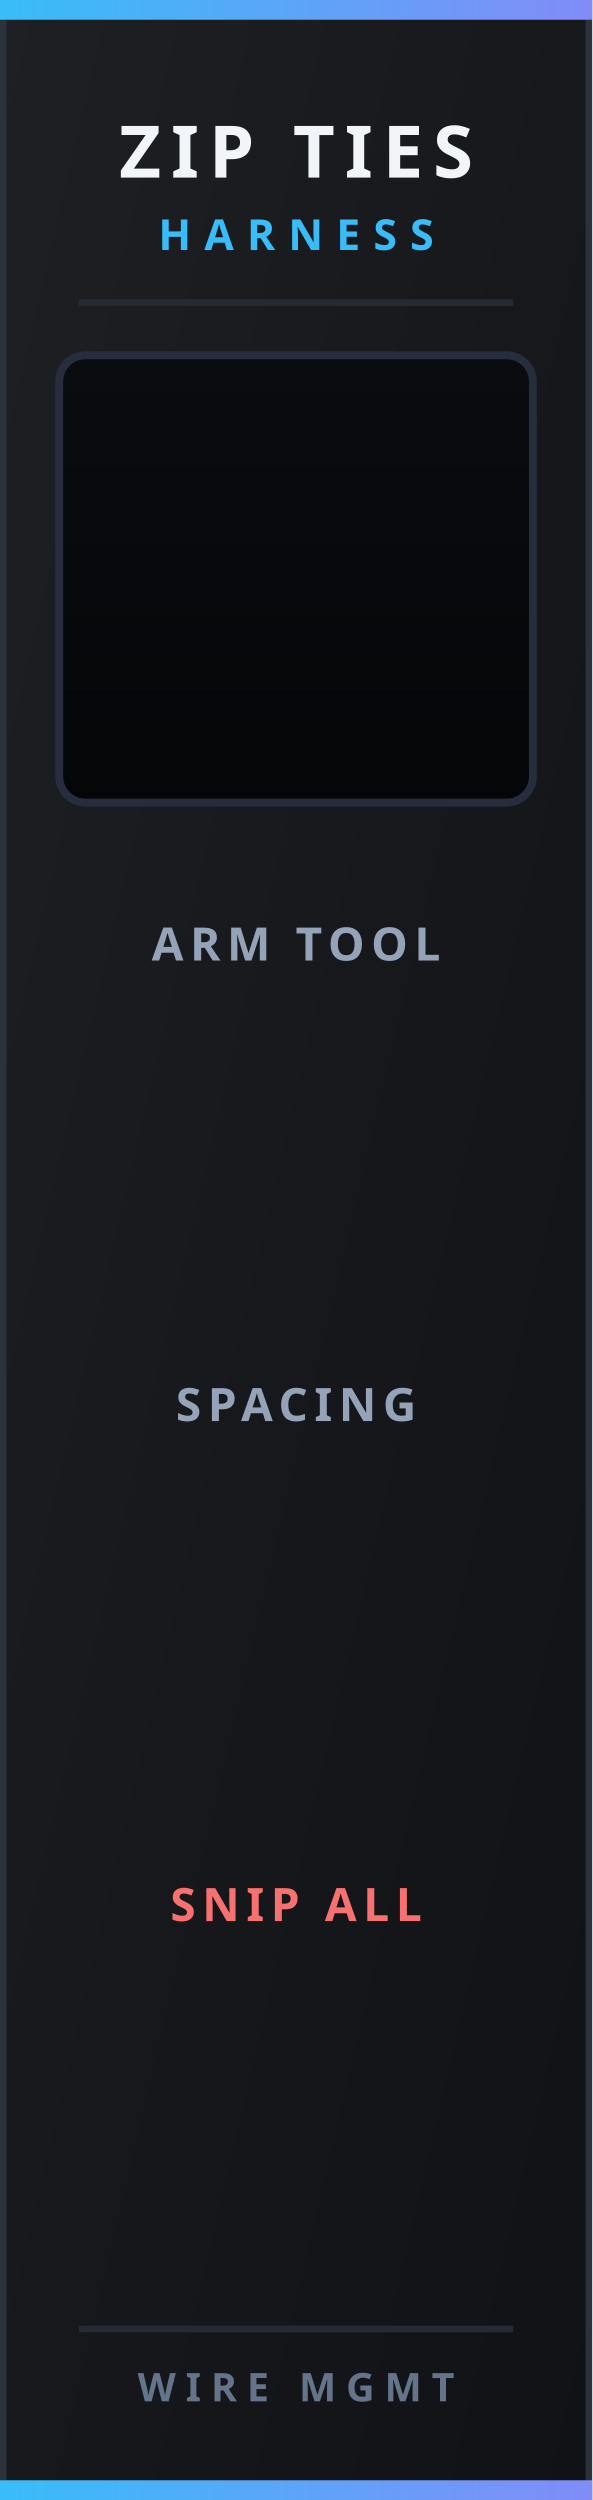
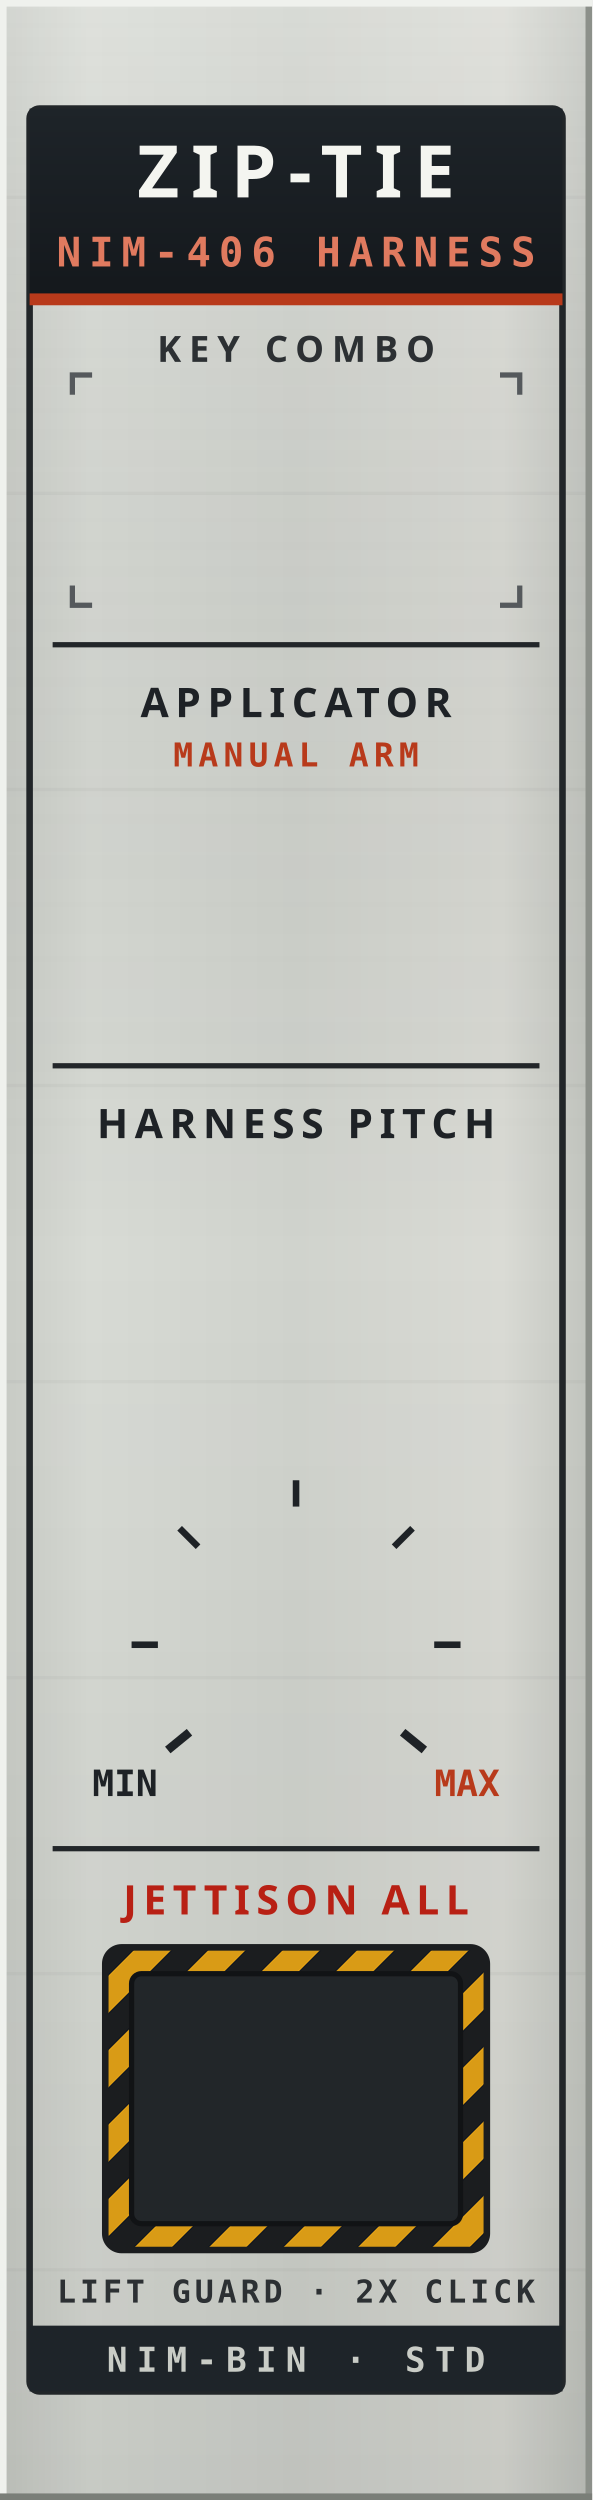
<svg xmlns="http://www.w3.org/2000/svg" width="90" height="380" viewBox="0 0 90 380">
  <defs>
-     <linearGradient id="panelBg" x1="0%" y1="0%" x2="100%" y2="100%">
-       <stop offset="0%" stop-color="#1e2024" />
-       <stop offset="50%" stop-color="#16181b" />
-       <stop offset="100%" stop-color="#111215" />
+     <linearGradient id="nimAluminum" x1="0%" y1="0%" x2="100%" y2="0%">
+       <stop offset="0%" stop-color="#c9ccc6" />
+       <stop offset="15%" stop-color="#d8dbd5" />
+       <stop offset="50%" stop-color="#d0d3cd" />
+       <stop offset="85%" stop-color="#dadbD5" />
+       <stop offset="100%" stop-color="#c2c5bf" />
    </linearGradient>
-     <linearGradient id="displayBg" x1="0%" y1="0%" x2="0%" y2="100%">
-       <stop offset="0%" stop-color="#0a0c10" />
-       <stop offset="100%" stop-color="#050608" />
+     <linearGradient id="nimSheen" x1="0%" y1="0%" x2="0%" y2="100%">
+       <stop offset="0%" stop-color="#ffffff" stop-opacity="0.18" />
+       <stop offset="50%" stop-color="#000000" stop-opacity="0.0" />
+       <stop offset="100%" stop-color="#000000" stop-opacity="0.08" />
    </linearGradient>
-     <linearGradient id="accentCyan" x1="0%" y1="0%" x2="100%" y2="0%">
-       <stop offset="0%" stop-color="#38bdf8" />
-       <stop offset="100%" stop-color="#818cf8" />
+     <linearGradient id="nimHeader" x1="0%" y1="0%" x2="0%" y2="100%">
+       <stop offset="0%" stop-color="#1e2429" />
+       <stop offset="100%" stop-color="#14181c" />
    </linearGradient>
+     <pattern id="hazardStripes" width="8" height="8" patternTransform="rotate(45 0 0)" patternUnits="userSpaceOnUse">
+       <rect x="0" y="0" width="4" height="8" fill="#d99b16" />
+       <rect x="4" y="0" width="4" height="8" fill="#1b1d1f" />
+     </pattern>
  </defs>
-   <rect width="90" height="380" fill="url(#panelBg)" />
-   <line x1="0.5" y1="0" x2="0.5" y2="380" stroke="#2d3139" stroke-width="1" />
-   <line x1="89.5" y1="0" x2="89.5" y2="380" stroke="#2d3139" stroke-width="1" />
-   <rect x="0" y="0" width="90" height="3" fill="url(#accentCyan)" />
-   <text x="45" y="27" font-family="sans-serif" font-weight="900" font-size="11" fill="#f1f5f9" text-anchor="middle" letter-spacing="1.5">ZIP TIES</text>
-   <text x="45" y="38" font-family="sans-serif" font-weight="600" font-size="6.5" fill="#38bdf8" text-anchor="middle" letter-spacing="2.0">HARNESS</text>
-   <line x1="12" y1="46" x2="78" y2="46" stroke="#262a33" stroke-width="1" />
-   <rect x="9" y="54" width="72" height="68" rx="4" fill="url(#displayBg)" stroke="#262d3d" stroke-width="1.2" />
-   <text x="45" y="146" font-family="sans-serif" font-weight="700" font-size="7" fill="#94a3b8" text-anchor="middle" letter-spacing="1.0">ARM TOOL</text>
-   <text x="45" y="216" font-family="sans-serif" font-weight="700" font-size="7" fill="#94a3b8" text-anchor="middle" letter-spacing="1.0">SPACING</text>
-   <text x="45" y="292" font-family="sans-serif" font-weight="700" font-size="7" fill="#f87171" text-anchor="middle" letter-spacing="1.0">SNIP ALL</text>
-   <line x1="12" y1="354" x2="78" y2="354" stroke="#262a33" stroke-width="1" />
-   <text x="45" y="365" font-family="sans-serif" font-weight="600" font-size="6" fill="#64748b" text-anchor="middle" letter-spacing="1.5">WIRE MGMT</text>
-   <rect x="0" y="377" width="90" height="3" fill="url(#accentCyan)" />
+   <rect width="90" height="380" fill="url(#nimAluminum)" />
+   <rect width="90" height="380" fill="url(#nimSheen)" />
+   <g stroke="#000000" stroke-opacity="0.03" stroke-width="0.5">
+     <line x1="0" y1="30" x2="90" y2="30" />
+     <line x1="0" y1="75" x2="90" y2="75" />
+     <line x1="0" y1="120" x2="90" y2="120" />
+     <line x1="0" y1="165" x2="90" y2="165" />
+     <line x1="0" y1="210" x2="90" y2="210" />
+     <line x1="0" y1="255" x2="90" y2="255" />
+     <line x1="0" y1="300" x2="90" y2="300" />
+     <line x1="0" y1="345" x2="90" y2="345" />
+   </g>
+   <line x1="0.5" y1="0" x2="0.5" y2="380" stroke="#eff1ed" stroke-width="1" />
+   <line x1="89.5" y1="0" x2="89.5" y2="380" stroke="#8c908a" stroke-width="1" />
+   <line x1="0" y1="0.5" x2="90" y2="0.5" stroke="#eff1ed" stroke-width="1" />
+   <line x1="0" y1="379.5" x2="90" y2="379.5" stroke="#7a7e78" stroke-width="1" />
+   <rect x="4.5" y="16.5" width="81" height="347" rx="1.5" fill="none" stroke="#222629" stroke-width="1.0" />
+   <rect x="4.5" y="16.5" width="81" height="29" fill="url(#nimHeader)" />
+   <line x1="4.5" y1="45.5" x2="85.5" y2="45.5" stroke="#b83a1b" stroke-width="1.8" />
+   <text x="45" y="30" font-family="sans-serif" font-weight="900" font-size="11" fill="#f4f5f0" text-anchor="middle" letter-spacing="1.8">ZIP-TIE</text>
+   <text x="45" y="40.5" font-family="monospace" font-weight="700" font-size="6.2" fill="#e07a5f" text-anchor="middle" letter-spacing="1.2">NIM-406 HARNESS</text>
+   <text x="45" y="55" font-family="sans-serif" font-weight="700" font-size="5.5" fill="#2c3033" text-anchor="middle" letter-spacing="1.2">KEY COMBO</text>
+   <path d="M 11 60 L 11 57 L 14 57" fill="none" stroke="#55595c" stroke-width="0.8" />
+   <path d="M 79 60 L 79 57 L 76 57" fill="none" stroke="#55595c" stroke-width="0.8" />
+   <path d="M 11 89 L 11 92 L 14 92" fill="none" stroke="#55595c" stroke-width="0.8" />
+   <path d="M 79 89 L 79 92 L 76 92" fill="none" stroke="#55595c" stroke-width="0.8" />
+   <line x1="8" y1="98" x2="82" y2="98" stroke="#222629" stroke-width="0.8" />
+   <text x="45" y="109" font-family="sans-serif" font-weight="800" font-size="6.2" fill="#1e2226" text-anchor="middle" letter-spacing="1.0">APPLICATOR</text>
+   <text x="45" y="116.5" font-family="monospace" font-weight="700" font-size="5.0" fill="#b83a1b" text-anchor="middle" letter-spacing="0.8">MANUAL ARM</text>
+   <line x1="8" y1="162" x2="82" y2="162" stroke="#222629" stroke-width="0.8" />
+   <text x="45" y="173" font-family="sans-serif" font-weight="800" font-size="6.2" fill="#1e2226" text-anchor="middle" letter-spacing="1.0">HARNESS PITCH</text>
+   <g stroke="#1e2226" stroke-width="1.0">
+     <line x1="45" y1="225" x2="45" y2="229" />
+     <line x1="27.3" y1="232.3" x2="30.1" y2="235.1" />
+     <line x1="20.0" y1="250.0" x2="24.0" y2="250.0" />
+     <line x1="25.5" y1="266.0" x2="28.8" y2="263.3" stroke-width="1.3" />
+     <line x1="62.7" y1="232.3" x2="59.9" y2="235.1" />
+     <line x1="70.0" y1="250.0" x2="66.0" y2="250.0" />
+     <line x1="64.5" y1="266.0" x2="61.2" y2="263.3" stroke-width="1.3" />
+   </g>
+   <text x="19" y="273" font-family="monospace" font-weight="700" font-size="5.5" fill="#1e2226" text-anchor="middle">MIN</text>
+   <text x="71" y="273" font-family="monospace" font-weight="700" font-size="5.5" fill="#b83a1b" text-anchor="middle">MAX</text>
+   <line x1="8" y1="281" x2="82" y2="281" stroke="#222629" stroke-width="0.8" />
+   <text x="45" y="291" font-family="sans-serif" font-weight="900" font-size="6.2" fill="#b82014" text-anchor="middle" letter-spacing="1.0">JETTISON ALL</text>
+   <rect x="16" y="296" width="58" height="46" rx="2.5" fill="url(#hazardStripes)" stroke="#1b1d1f" stroke-width="1.0" />
+   <rect x="20" y="300" width="50" height="38" rx="1.5" fill="#222629" stroke="#111315" stroke-width="0.8" />
+   <text x="45" y="350" font-family="monospace" font-weight="700" font-size="4.8" fill="#2c3033" text-anchor="middle" letter-spacing="0.6">LIFT GUARD · 2X CLICK</text>
+   <rect x="4.5" y="353.5" width="81" height="10" fill="#1e2429" />
+   <text x="45" y="360.5" font-family="monospace" font-weight="700" font-size="5.2" fill="#c9ccc6" text-anchor="middle" letter-spacing="1.4">NIM-BIN · STD</text>
</svg>
